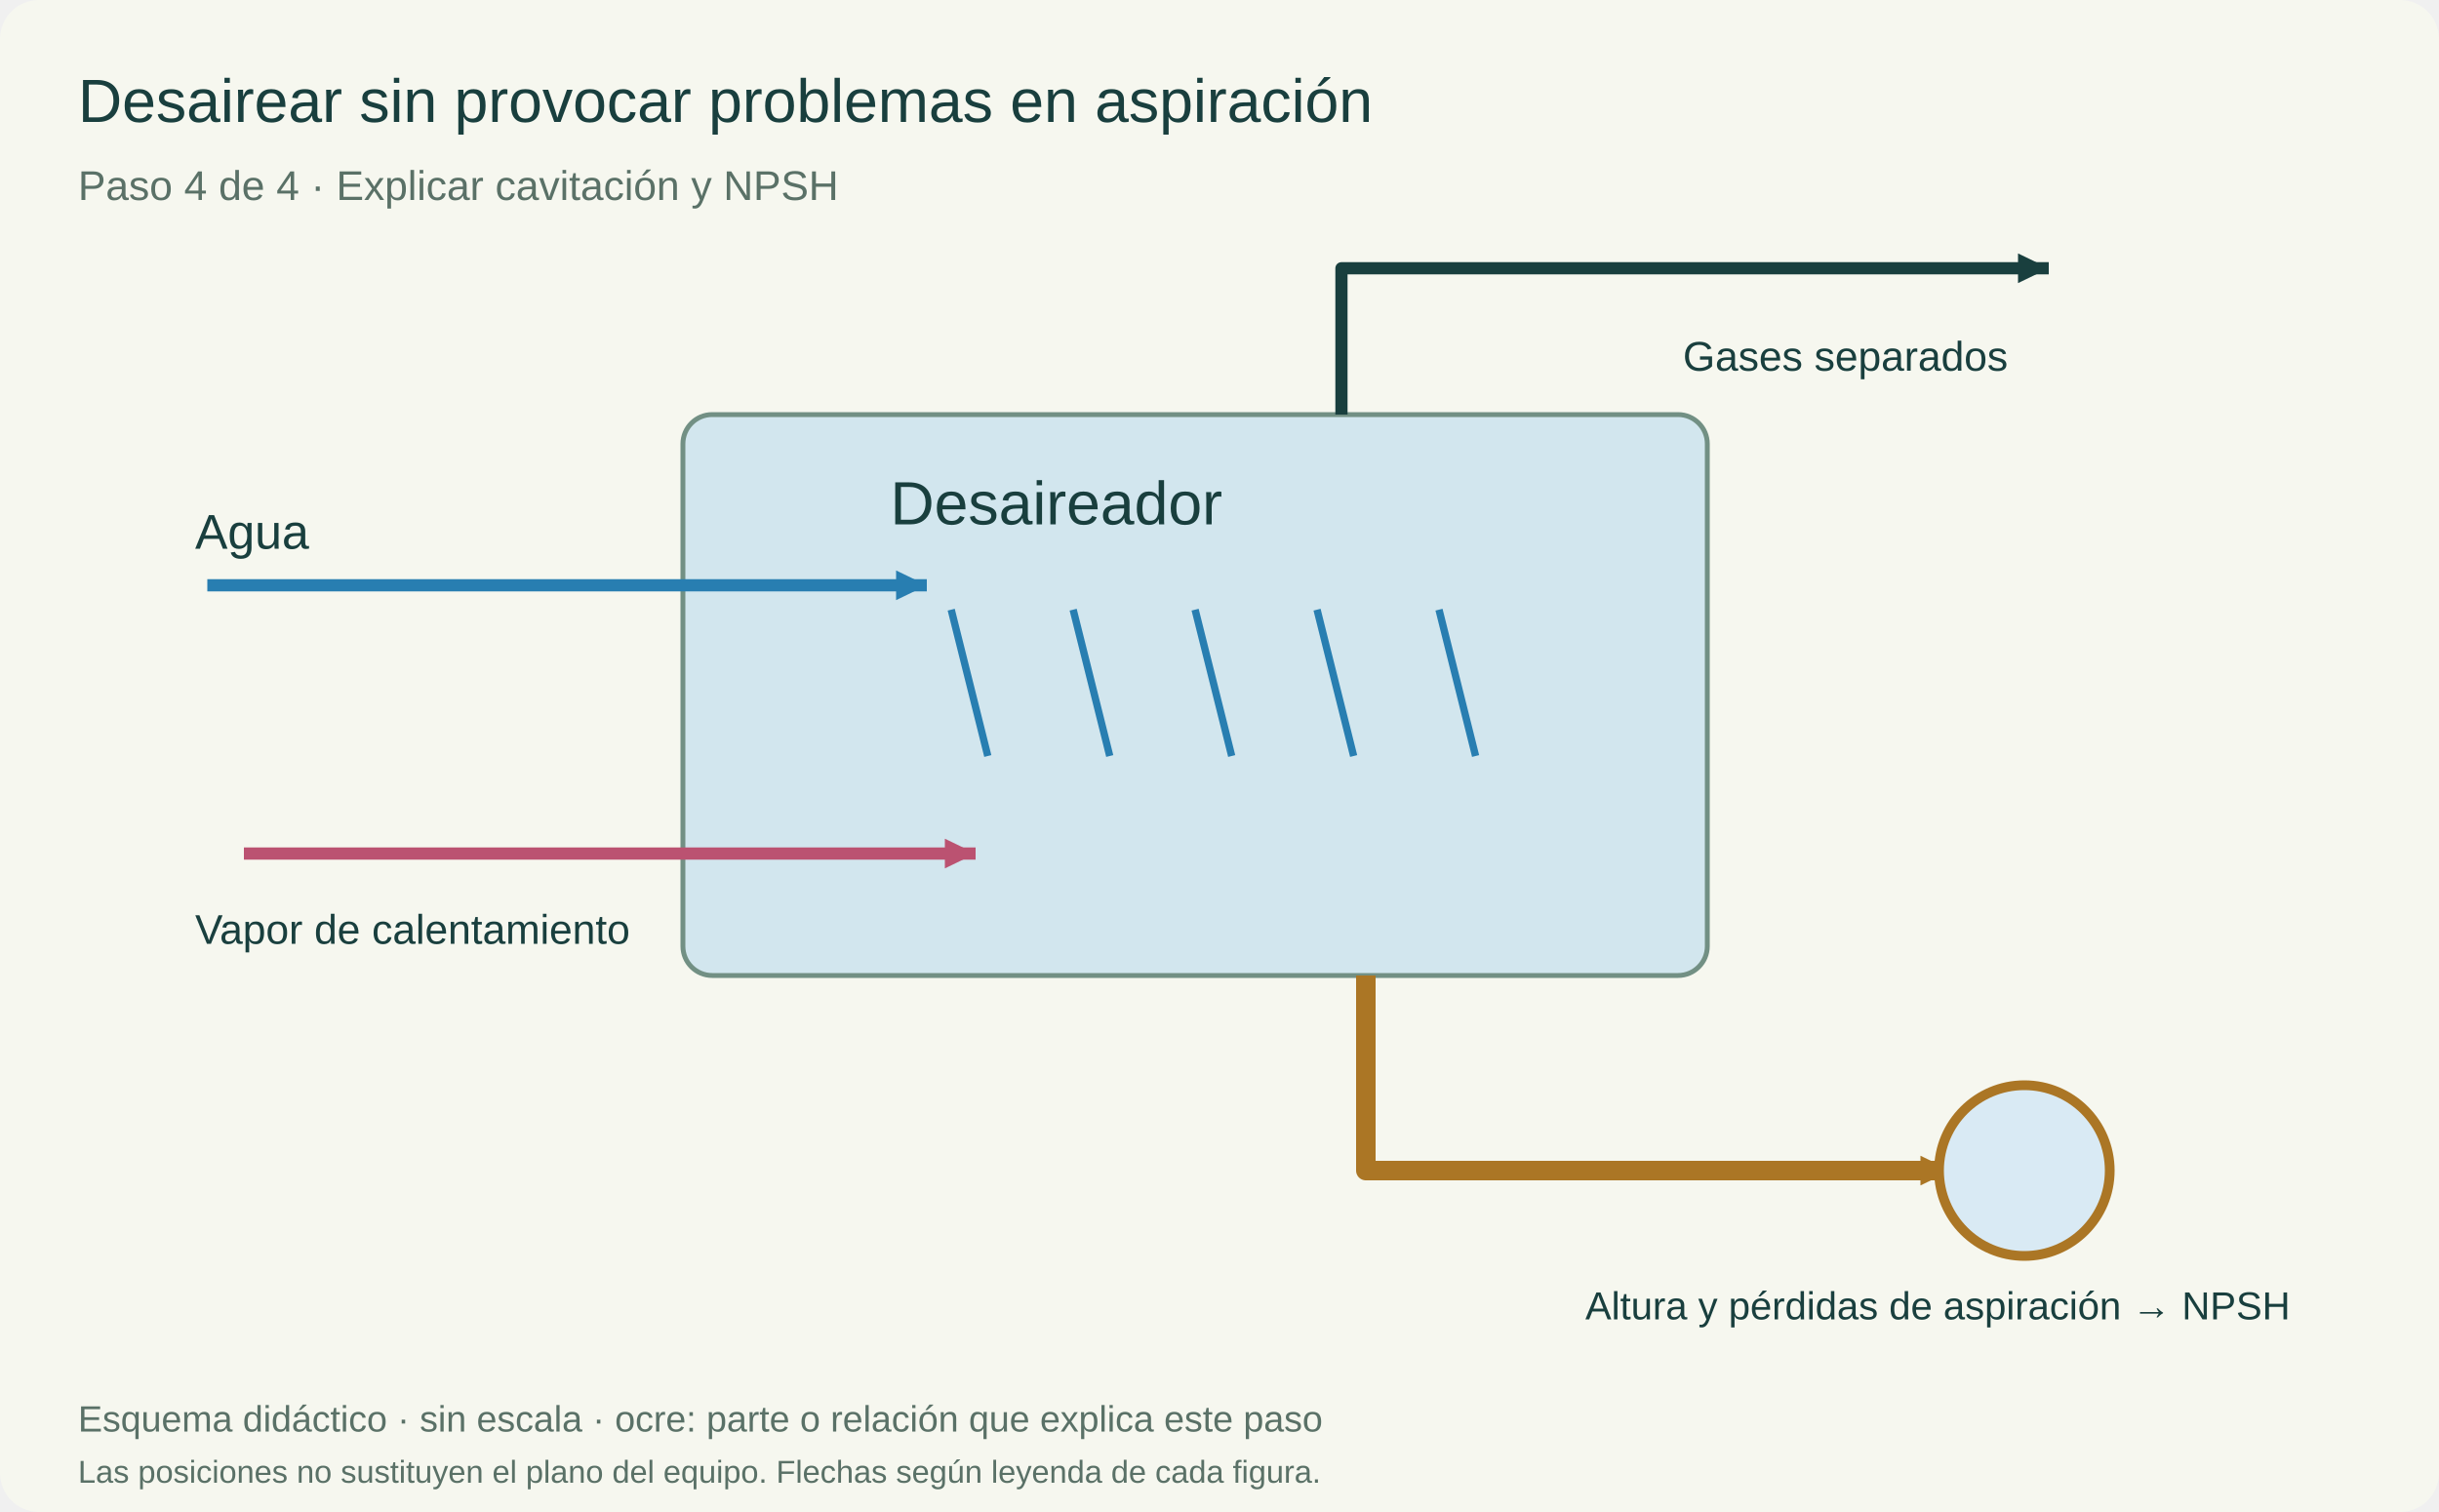
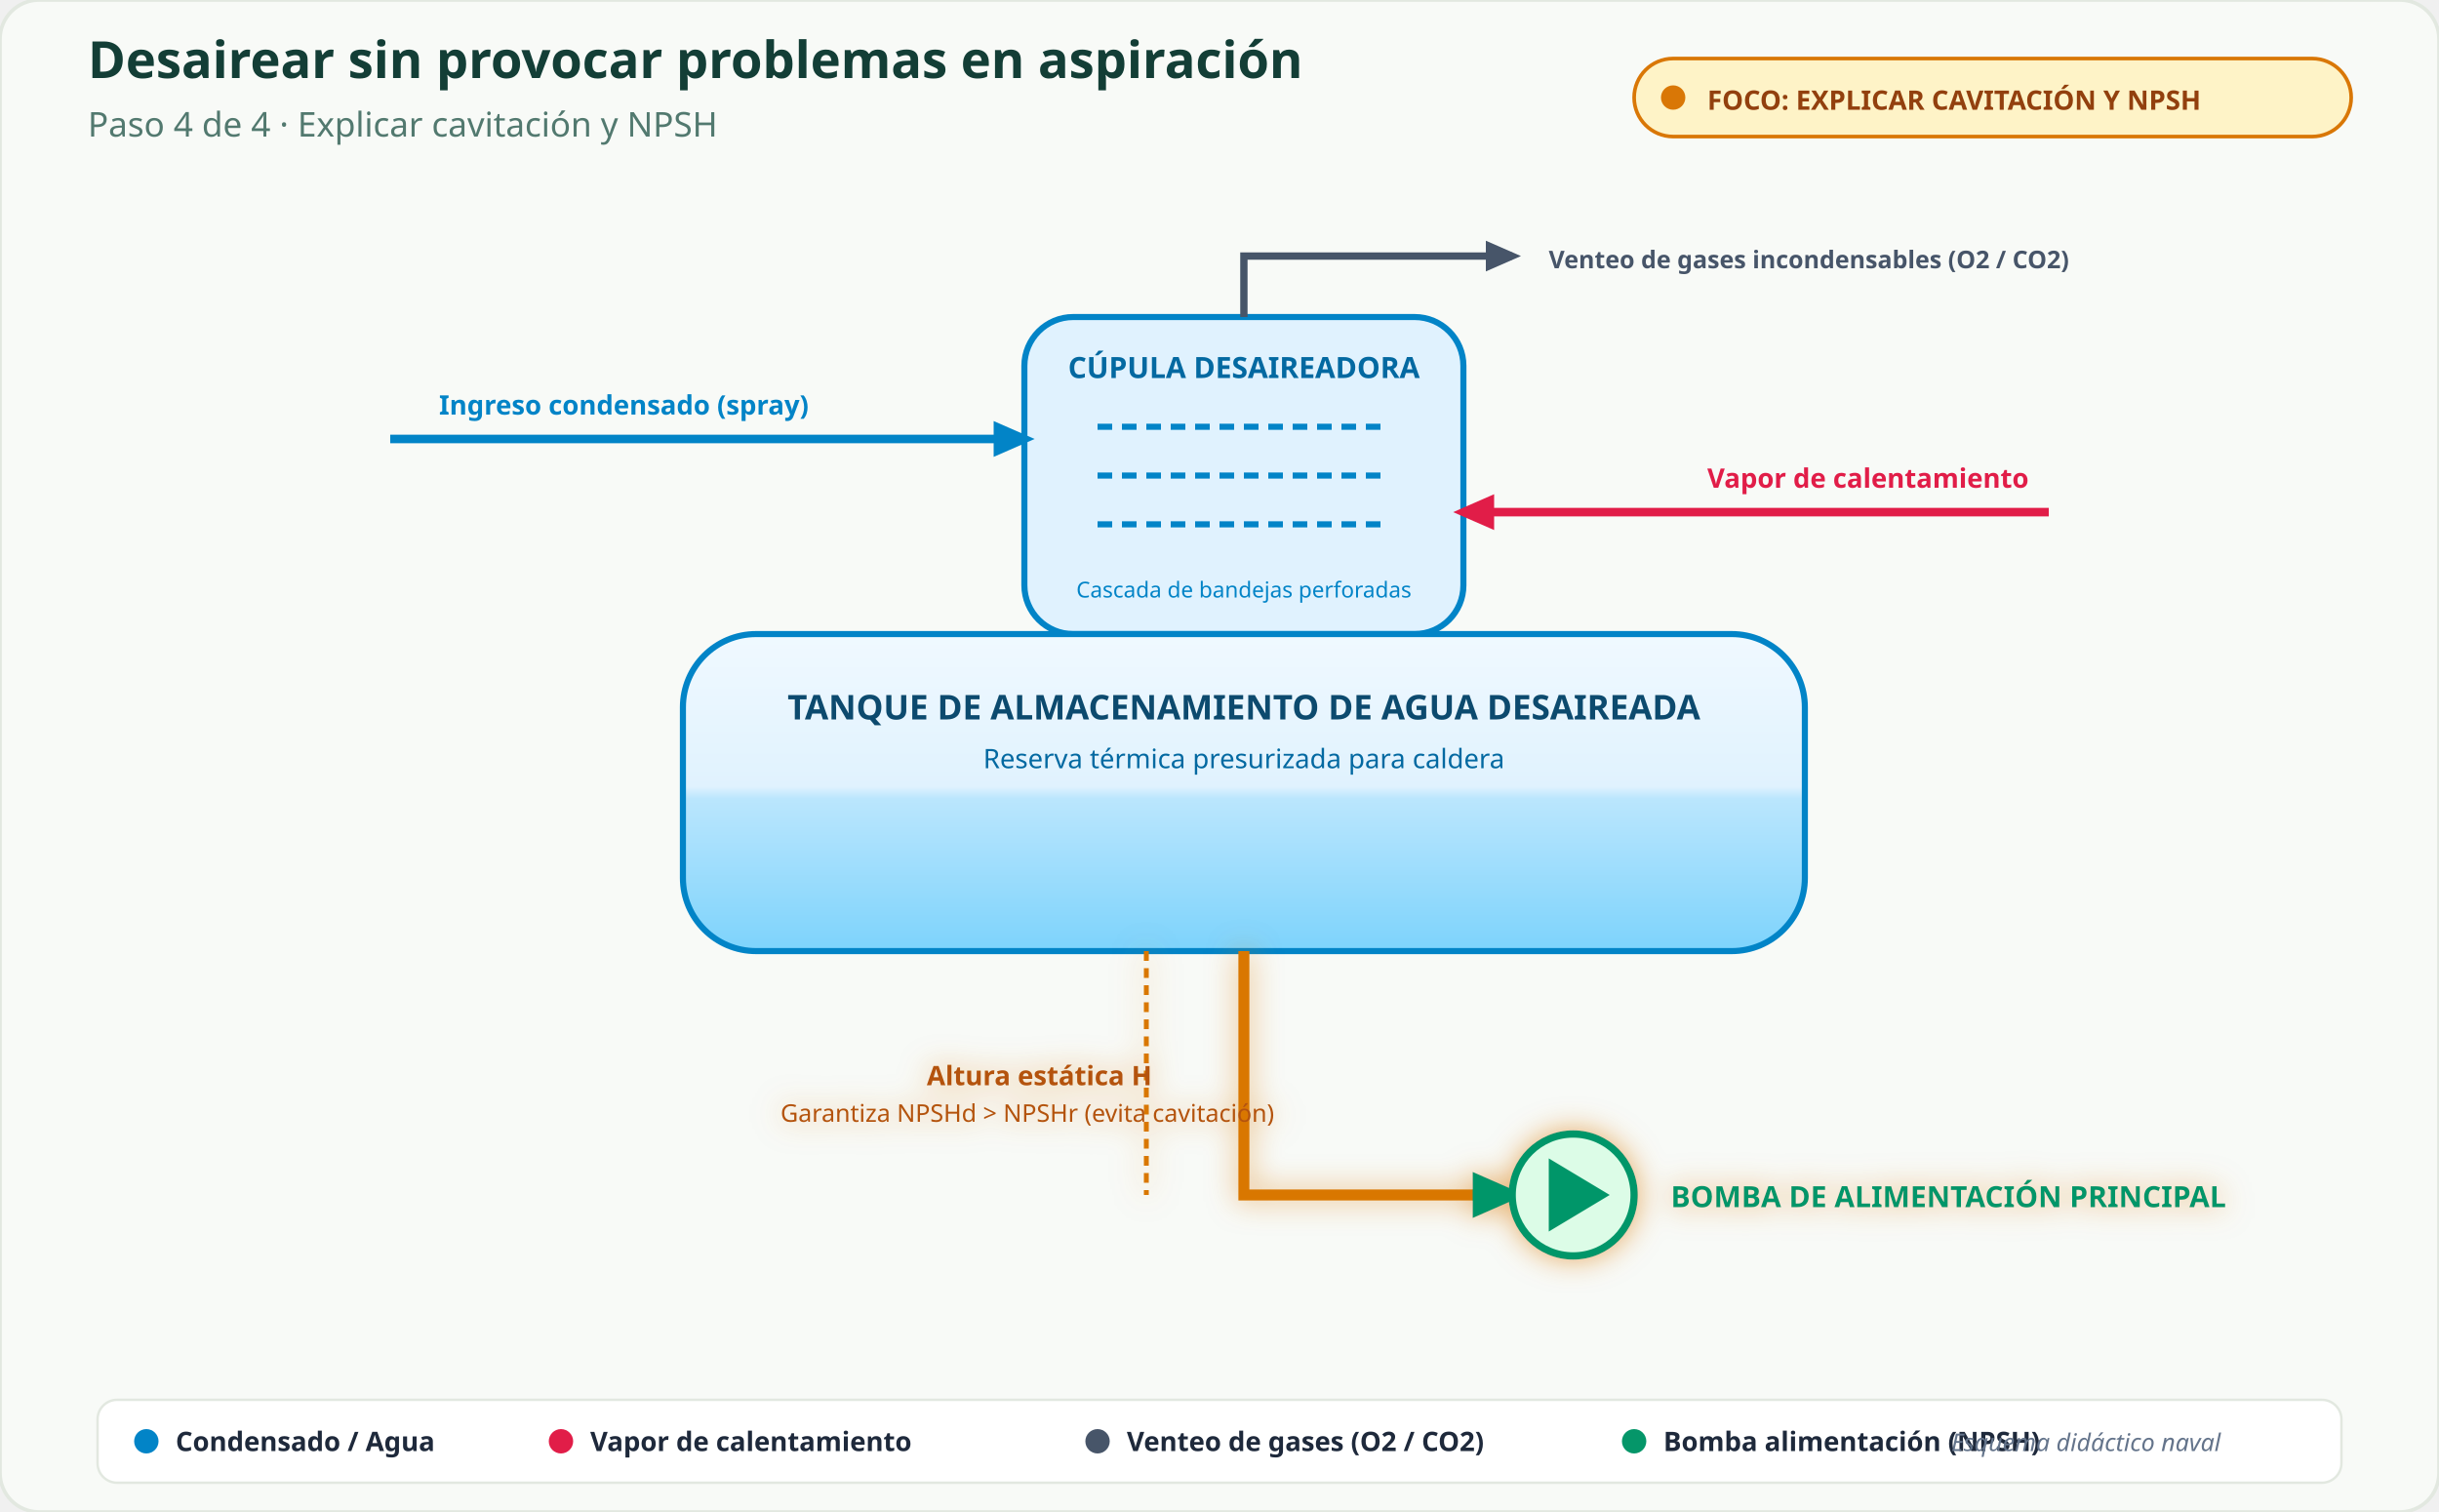
- <svg xmlns="http://www.w3.org/2000/svg" viewBox="0 0 1000 620" role="img">
-   <rect width="1000" height="620" rx="16" fill="#f6f7ef" />
-   <text x="32" y="50" font-family="Arial,sans-serif" font-size="25" fill="#193f3e">Desairear sin provocar problemas en aspiración</text>
-   <text x="32" y="82" font-family="Arial,sans-serif" font-size="17" fill="#5a7167">Paso 4 de 4 · Explicar cavitación y NPSH</text>
-   <text x="32" y="587" font-family="Arial,sans-serif" font-size="15" fill="#5a7167">Esquema didáctico · sin escala · ocre: parte o relación que explica este paso</text>
-   <text x="32" y="608" font-family="Arial,sans-serif" font-size="13" fill="#5a7167">Las posiciones no sustituyen el plano del equipo. Flechas según leyenda de cada figura.</text>
-   <rect x="280" y="170" width="420" height="230" rx="12" fill="#d2e6ee" stroke="#729084" stroke-width="2" />
-   <text x="292" y="291.0" font-family="Arial,sans-serif" font-size="17" fill="#193f3e" />
-   <text x="365" y="215" font-family="Arial,sans-serif" font-size="25" fill="#193f3e">Desaireador</text>
-   <polyline points="85,240 380,240" fill="none" stroke="#287eb1" stroke-width="5" stroke-linejoin="round" />
-   <polygon points="380,240 367.394,246.09 367.394,233.91" fill="#287eb1" />
-   <text x="80" y="225" font-family="Arial,sans-serif" font-size="20" fill="#193f3e">Agua</text>
-   <polyline points="100,350 400,350" fill="none" stroke="#bb5271" stroke-width="5" stroke-linejoin="round" />
-   <polygon points="400,350 387.394,356.09 387.394,343.91" fill="#bb5271" />
-   <text x="80" y="387" font-family="Arial,sans-serif" font-size="17" fill="#193f3e">Vapor de calentamiento</text>
-   <polyline points="550,170 550,110 840,110" fill="none" stroke="#193f3e" stroke-width="5" stroke-linejoin="round" />
-   <polygon points="840,110 827.394,116.09 827.394,103.91" fill="#193f3e" />
-   <text x="690" y="152" font-family="Arial,sans-serif" font-size="17" fill="#193f3e">Gases separados</text>
-   <polyline points="390,250 405,310" fill="none" stroke="#287eb1" stroke-width="3" stroke-linejoin="round" />
-   <polyline points="440,250 455,310" fill="none" stroke="#287eb1" stroke-width="3" stroke-linejoin="round" />
-   <polyline points="490,250 505,310" fill="none" stroke="#287eb1" stroke-width="3" stroke-linejoin="round" />
-   <polyline points="540,250 555,310" fill="none" stroke="#287eb1" stroke-width="3" stroke-linejoin="round" />
-   <polyline points="590,250 605,310" fill="none" stroke="#287eb1" stroke-width="3" stroke-linejoin="round" />
-   <polyline points="560,400 560,480 800,480" fill="none" stroke="#ab7625" stroke-width="8" stroke-linejoin="round" />
-   <polygon points="800,480 787.394,486.09 787.394,473.91" fill="#ab7625" />
-   <circle cx="830" cy="480" r="35" fill="#d9eaf4" stroke="#ab7625" stroke-width="4" />
-   <text x="650" y="541" font-family="Arial,sans-serif" font-size="16" fill="#193f3e">Altura y pérdidas de aspiración → NPSH</text>
+ <svg xmlns="http://www.w3.org/2000/svg" viewBox="0 0 1000 620" width="1000" height="620">
+   <defs>
+     <filter id="activeGlow" x="-20%" y="-20%" width="140%" height="140%">
+       <feDropShadow dx="0" dy="0" stdDeviation="6" flood-color="#d97706" flood-opacity="0.6" />
+     </filter>
+     <filter id="cardShadow" x="-10%" y="-10%" width="120%" height="120%">
+       <feDropShadow dx="0" dy="2" stdDeviation="4" flood-color="#0f2922" flood-opacity="0.08" />
+     </filter>
+     <linearGradient id="drumGrad" x1="0%" y1="0%" x2="0%" y2="100%">
+       <stop offset="0%" stop-color="#f0f9ff" />
+       <stop offset="48%" stop-color="#e0f2fe" />
+       <stop offset="52%" stop-color="#bae6fd" />
+       <stop offset="100%" stop-color="#7dd3fc" />
+     </linearGradient>
+     <linearGradient id="mudGrad" x1="0%" y1="0%" x2="0%" y2="100%">
+       <stop offset="0%" stop-color="#e0f2fe" />
+       <stop offset="100%" stop-color="#7dd3fc" />
+     </linearGradient>
+     <linearGradient id="furnaceGrad" x1="0%" y1="0%" x2="100%" y2="100%">
+       <stop offset="0%" stop-color="#fff7ed" />
+       <stop offset="100%" stop-color="#ffedd5" />
+     </linearGradient>
+     <linearGradient id="steelGrad" x1="0%" y1="0%" x2="0%" y2="100%">
+       <stop offset="0%" stop-color="#f8fafc" />
+       <stop offset="100%" stop-color="#e2e8f0" />
+     </linearGradient>
+     <linearGradient id="activeGrad" x1="0%" y1="0%" x2="0%" y2="100%">
+       <stop offset="0%" stop-color="#fffbeb" />
+       <stop offset="100%" stop-color="#fef3c7" />
+     </linearGradient>
+     <marker id="arrowBlue" viewBox="0 0 10 10" refX="6" refY="5" markerWidth="6" markerHeight="6" orient="auto-start-reverse">
+       <path d="M 0 1.5 L 8 5 L 0 8.5 z" fill="#0284c7" />
+     </marker>
+     <marker id="arrowOrange" viewBox="0 0 10 10" refX="6" refY="5" markerWidth="6" markerHeight="6" orient="auto-start-reverse">
+       <path d="M 0 1.5 L 8 5 L 0 8.5 z" fill="#ea580c" />
+     </marker>
+     <marker id="arrowRed" viewBox="0 0 10 10" refX="6" refY="5" markerWidth="6" markerHeight="6" orient="auto-start-reverse">
+       <path d="M 0 1.5 L 8 5 L 0 8.5 z" fill="#e11d48" />
+     </marker>
+     <marker id="arrowGreen" viewBox="0 0 10 10" refX="6" refY="5" markerWidth="6" markerHeight="6" orient="auto-start-reverse">
+       <path d="M 0 1.5 L 8 5 L 0 8.5 z" fill="#059669" />
+     </marker>
+     <marker id="arrowGray" viewBox="0 0 10 10" refX="6" refY="5" markerWidth="6" markerHeight="6" orient="auto-start-reverse">
+       <path d="M 0 1.5 L 8 5 L 0 8.5 z" fill="#475569" />
+     </marker>
+     <marker id="arrowActive" viewBox="0 0 10 10" refX="6" refY="5" markerWidth="7" markerHeight="7" orient="auto-start-reverse">
+       <path d="M 0 1.5 L 8 5 L 0 8.5 z" fill="#d97706" />
+     </marker>
+   </defs>
+   <rect width="1000" height="620" rx="16" fill="#f8faf7" stroke="#e2e8e0" stroke-width="1.5" />
+   <g transform="translate(36, 32)">
+     <text font-family="'DM Sans', system-ui, sans-serif" font-size="21" font-weight="700" fill="#133e36">Desairear sin provocar problemas en aspiración</text>
+     <text y="24" font-family="'DM Sans', system-ui, sans-serif" font-size="14" font-weight="500" fill="#52796f">Paso 4 de 4 · Explicar cavitación y NPSH</text>
+   </g>
+   <g transform="translate(670, 24)">
+     <rect width="294" height="32" rx="16" fill="#fef3c7" stroke="#d97706" stroke-width="1.5" />
+     <circle cx="16" cy="16" r="5" fill="#d97706" />
+     <text x="30" y="21" font-family="'DM Sans', system-ui, sans-serif" font-size="11" font-weight="700" fill="#92400e">FOCO: EXPLICAR CAVITACIÓN Y NPSH</text>
+   </g>
+   <g transform="translate(60, 100)">
+     <g id="deaerator-dome">
+       <rect x="360" y="30" width="180" height="130" rx="20" fill="#e0f2fe" stroke="#0284c7" stroke-width="2.5" />
+       <text x="450" y="55" text-anchor="middle" font-family="'DM Sans', system-ui, sans-serif" font-size="12" font-weight="700" fill="#0369a1">CÚPULA DESAIREADORA</text>
+       <line x1="390" y1="75" x2="510" y2="75" stroke="#0284c7" stroke-width="2.5" stroke-dasharray="6 4" />
+       <line x1="390" y1="95" x2="510" y2="95" stroke="#0284c7" stroke-width="2.5" stroke-dasharray="6 4" />
+       <line x1="390" y1="115" x2="510" y2="115" stroke="#0284c7" stroke-width="2.5" stroke-dasharray="6 4" />
+       <text x="450" y="145" text-anchor="middle" font-family="'DM Sans', system-ui, sans-serif" font-size="9" fill="#0284c7">Cascada de bandejas perforadas</text>
+     </g>
+     <g id="deaerator-vent">
+       <path d="M 450 30 L 450 5 L 560 5" fill="none" stroke="#475569" stroke-width="3" marker-end="url(#arrowGray)" />
+       <text x="575" y="10" font-family="'DM Sans', system-ui, sans-serif" font-size="10" font-weight="700" fill="#475569">Venteo de gases incondensables (O2 / CO2)</text>
+     </g>
+     <path d="M 100 80 L 360 80" fill="none" stroke="#0284c7" stroke-width="3.5" marker-end="url(#arrowBlue)" />
+     <text x="120" y="70" font-family="'DM Sans', system-ui, sans-serif" font-size="11" font-weight="700" fill="#0284c7">Ingreso condensado (spray)</text>
+     <path d="M 780 110 L 540 110" fill="none" stroke="#e11d48" stroke-width="3.5" marker-end="url(#arrowRed)" />
+     <text x="640" y="100" font-family="'DM Sans', system-ui, sans-serif" font-size="11" font-weight="700" fill="#e11d48">Vapor de calentamiento</text>
+     <g id="deaerator-tank">
+       <rect x="220" y="160" width="460" height="130" rx="30" fill="url(#drumGrad)" stroke="#0284c7" stroke-width="2.5" />
+       <text x="450" y="195" text-anchor="middle" font-family="'DM Sans', system-ui, sans-serif" font-size="14" font-weight="700" fill="#0c4a6e">TANQUE DE ALMACENAMIENTO DE AGUA DESAIREADA</text>
+       <text x="450" y="215" text-anchor="middle" font-family="'DM Sans', system-ui, sans-serif" font-size="11" fill="#0369a1">Reserva térmica presurizada para caldera</text>
+     </g>
+     <g id="deaerator-pump" filter="url(#activeGlow)">
+       <path d="M 450 290 L 450 390 L 560 390" fill="none" stroke="#d97706" stroke-width="4.5" marker-end="url(#arrowGreen)" />
+       <circle cx="585" cy="390" r="25" fill="#dcfce7" stroke="#059669" stroke-width="3" />
+       <polygon points="575,375 600,390 575,405" fill="#059669" />
+       <text x="625" y="395" font-family="'DM Sans', system-ui, sans-serif" font-size="12" font-weight="700" fill="#059669">BOMBA DE ALIMENTACIÓN PRINCIPAL</text>
+       <line x1="410" y1="290" x2="410" y2="390" stroke="#d97706" stroke-width="2" stroke-dasharray="4 3" />
+       <text x="320" y="345" font-family="'DM Sans', system-ui, sans-serif" font-size="11" font-weight="700" fill="#b45309">Altura estática H</text>
+       <text x="260" y="360" font-family="'DM Sans', system-ui, sans-serif" font-size="10" fill="#b45309">Garantiza NPSHd &gt; NPSHr (evita cavitación)</text>
+     </g>
+   </g>
+   <g transform="translate(40, 574)">
+     <rect x="0" y="0" width="920" height="34" rx="8" fill="#ffffff" stroke="#e2e8e0" stroke-width="1" />
+     <circle cx="20" cy="17" r="5" fill="#0284c7" />
+     <text x="32" y="21" font-family="'DM Sans', system-ui, sans-serif" font-size="11" font-weight="600" fill="#1e293b">Condensado / Agua</text>
+     <circle cx="190" cy="17" r="5" fill="#e11d48" />
+     <text x="202" y="21" font-family="'DM Sans', system-ui, sans-serif" font-size="11" font-weight="600" fill="#1e293b">Vapor de calentamiento</text>
+     <circle cx="410" cy="17" r="5" fill="#475569" />
+     <text x="422" y="21" font-family="'DM Sans', system-ui, sans-serif" font-size="11" font-weight="600" fill="#1e293b">Venteo de gases (O2 / CO2)</text>
+     <circle cx="630" cy="17" r="5" fill="#059669" />
+     <text x="642" y="21" font-family="'DM Sans', system-ui, sans-serif" font-size="11" font-weight="600" fill="#1e293b">Bomba alimentación (NPSH)</text>
+     <text x="760" y="21" font-family="'DM Sans', system-ui, sans-serif" font-size="10" font-style="italic" fill="#64748b">Esquema didáctico naval</text>
+   </g>
</svg>
